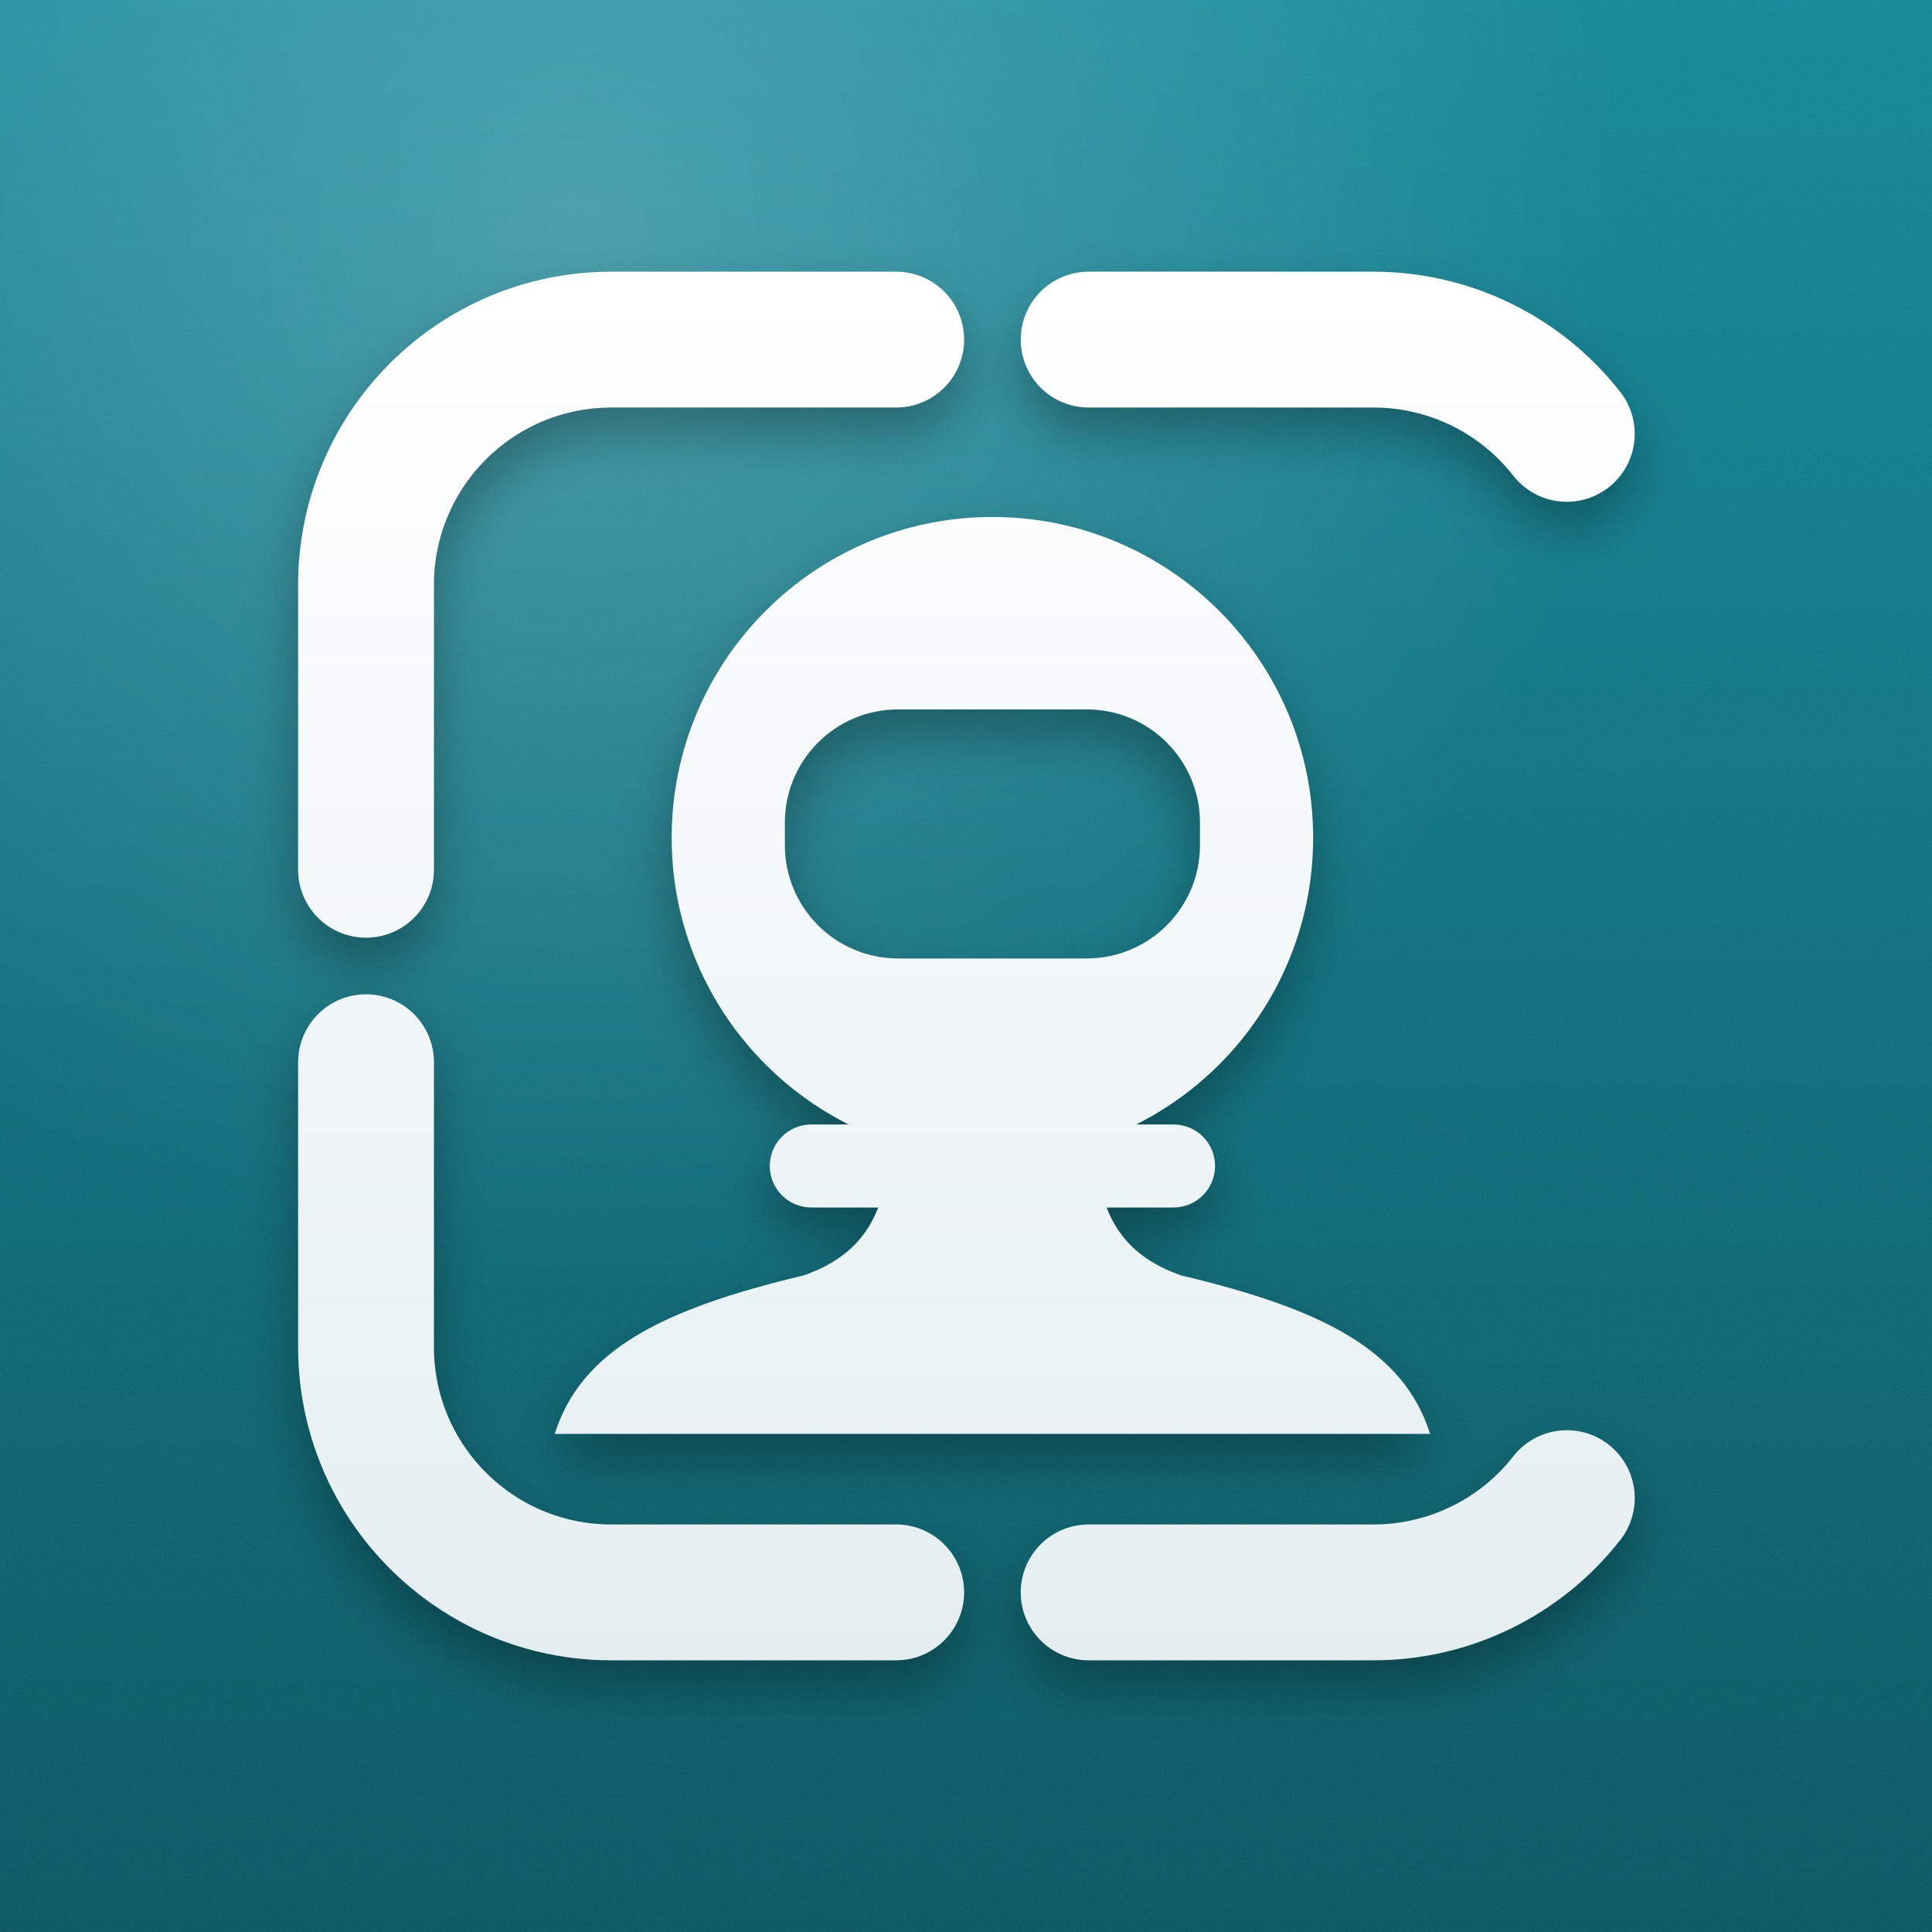
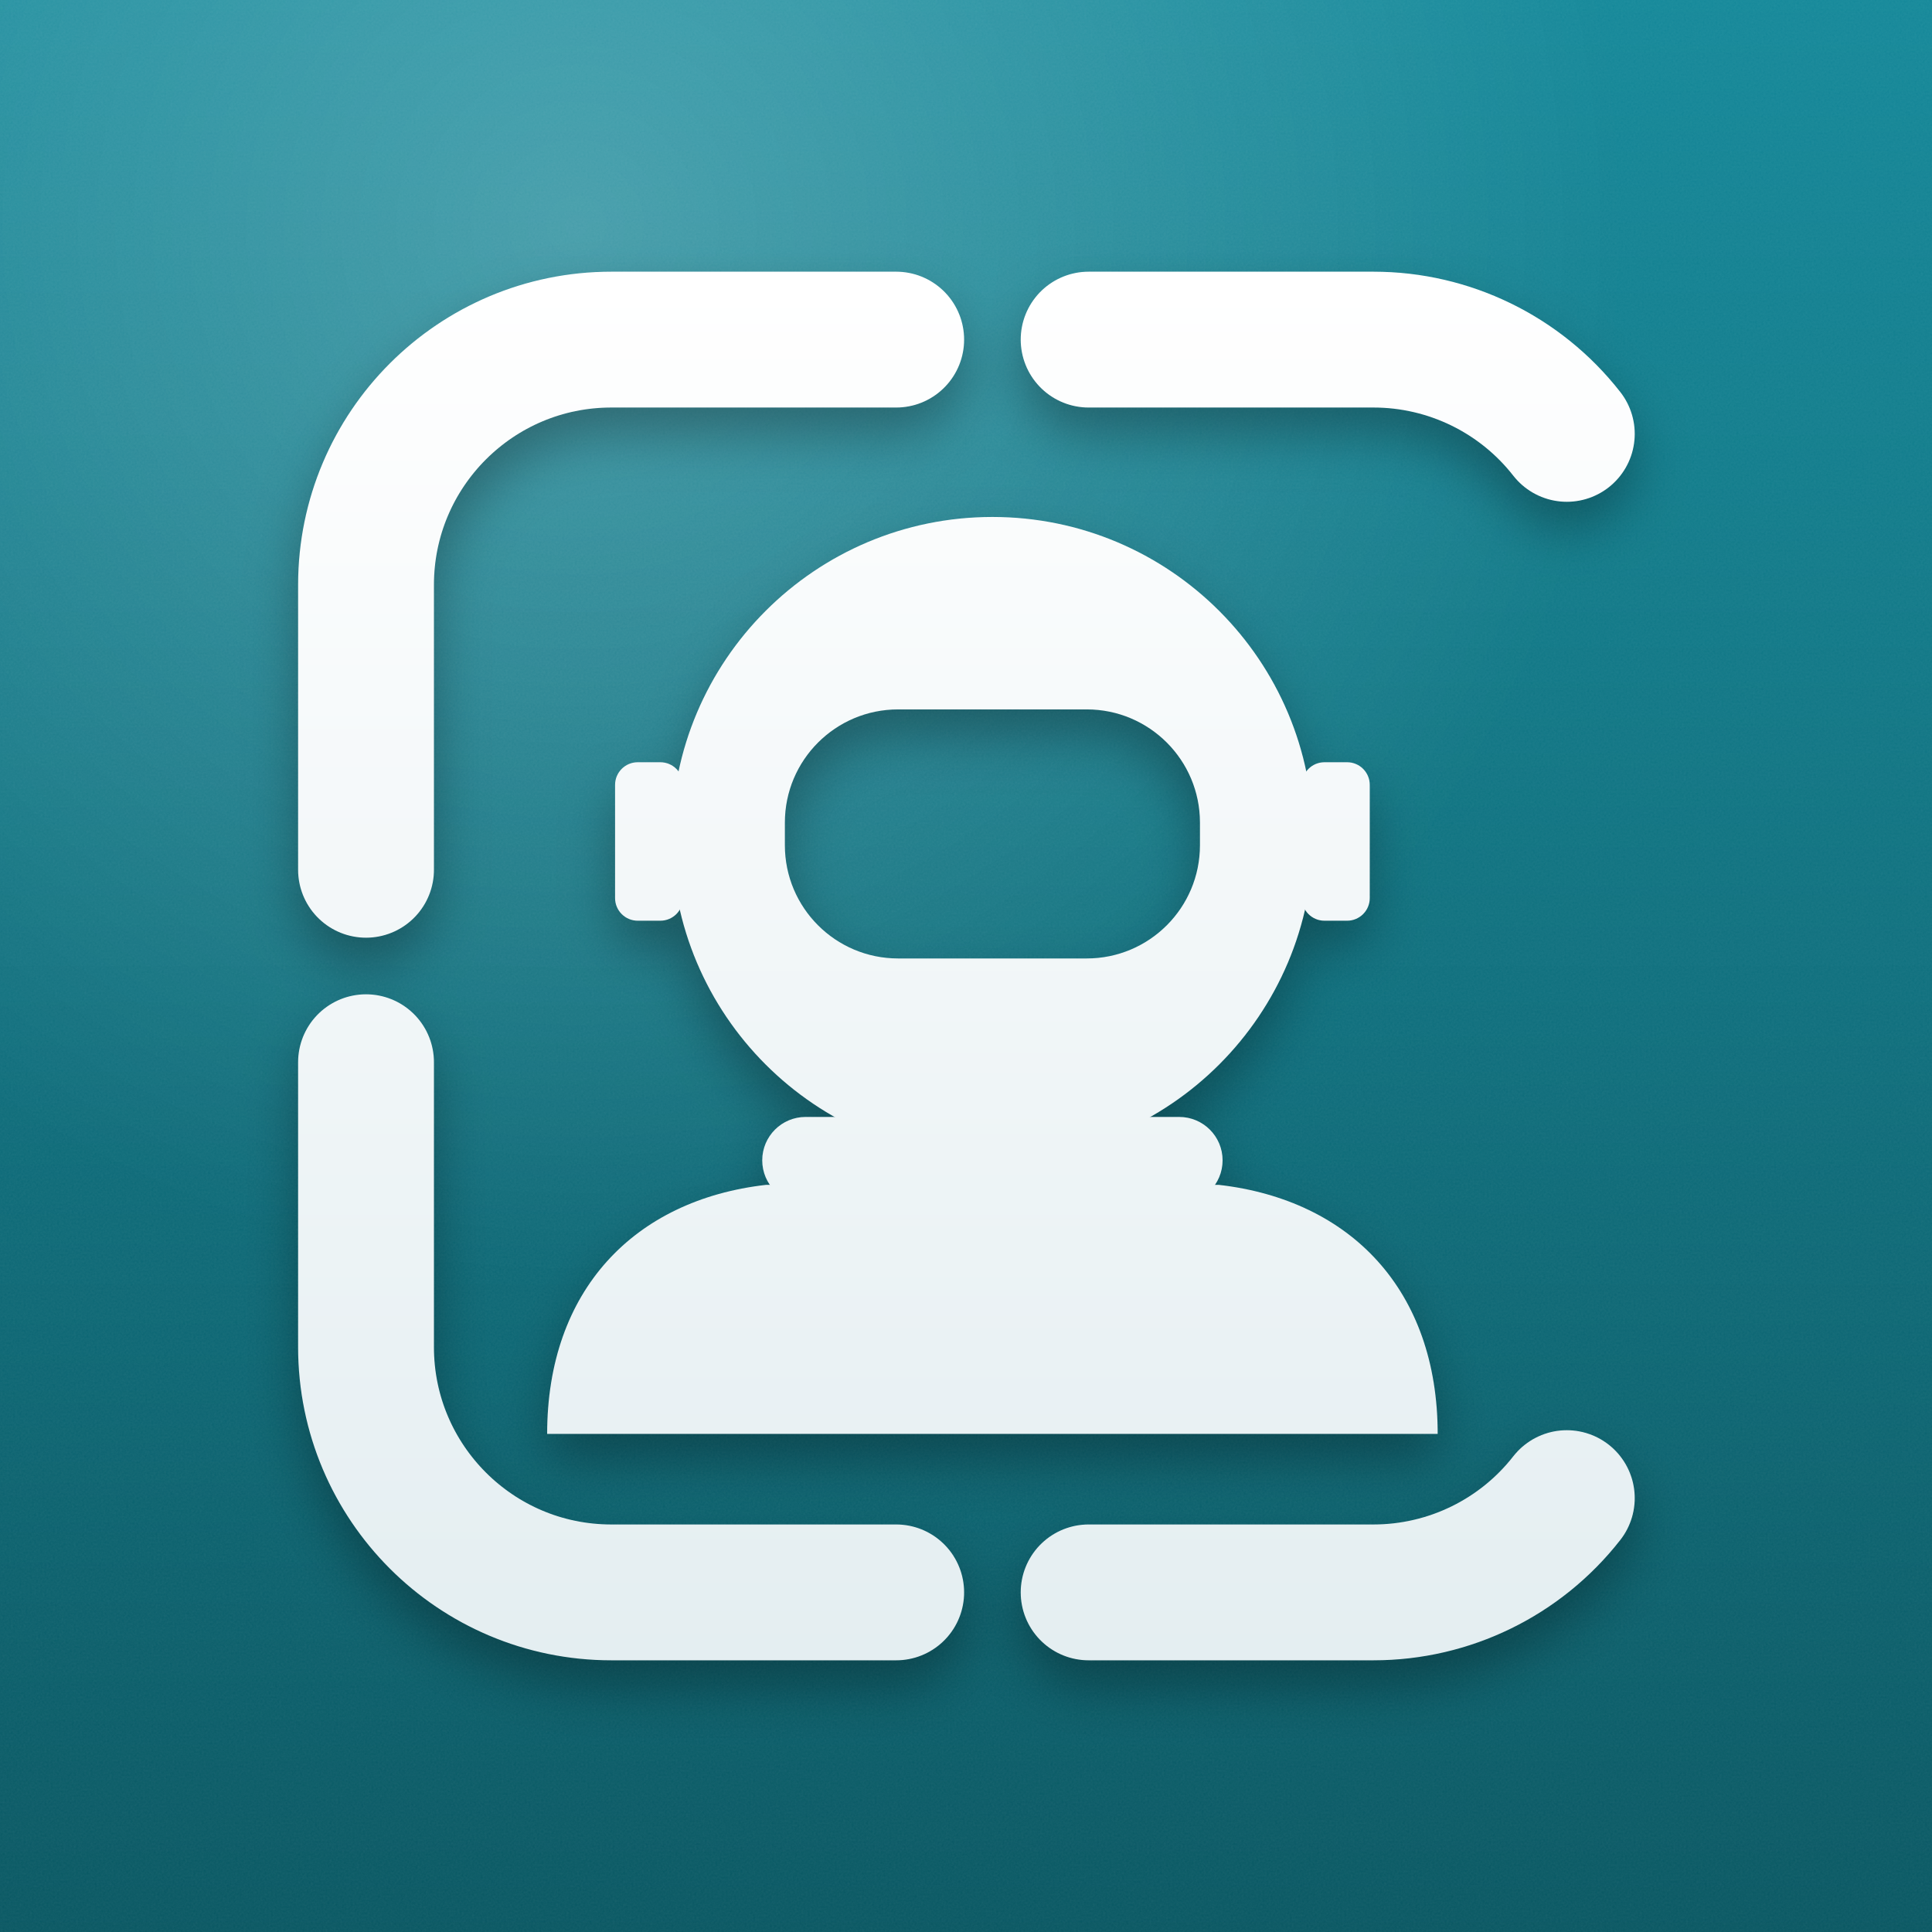
<svg xmlns="http://www.w3.org/2000/svg" viewBox="0 0 1024 1024">
  <defs>
    <linearGradient id="field" x1="0" y1="0" x2="0" y2="1">
      <stop offset="0" stop-color="#15899A" />
      <stop offset="1" stop-color="#0A5863" />
    </linearGradient>
    <radialGradient id="light" cx="0.3" cy="0.12" r="0.9">
      <stop offset="0" stop-color="#FFFFFF" stop-opacity="0.22" />
      <stop offset="0.6" stop-color="#FFFFFF" stop-opacity="0" />
    </radialGradient>
    <linearGradient id="mark" gradientUnits="userSpaceOnUse" x1="0" y1="150" x2="0" y2="880">
      <stop offset="0" stop-color="#FFFFFF" />
      <stop offset="1" stop-color="#E4EEF1" />
    </linearGradient>
    <filter id="grain" x="0" y="0" width="1" height="1" color-interpolation-filters="sRGB">
      <feTurbulence type="fractalNoise" baseFrequency="0.9" numOctaves="2" seed="7" result="n" />
      <feColorMatrix in="n" type="matrix" values="0 0 0 0 1  0 0 0 0 1  0 0 0 0 1  0.33 0.33 0.33 0 -0.28" />
    </filter>
    <filter id="shadow" x="-0.2" y="-0.2" width="1.4" height="1.4" color-interpolation-filters="sRGB">
      <feGaussianBlur in="SourceAlpha" stdDeviation="14" />
      <feOffset dy="14" />
      <feComponentTransfer>
        <feFuncA type="linear" slope="0.30" />
      </feComponentTransfer>
    </filter>
    <mask id="cut" maskUnits="userSpaceOnUse" x="0" y="0" width="1024" height="1024">
      <rect width="1024" height="1024" fill="#FFFFFF" />
      <rect fill="#000000" stroke="none" x="416" y="376" width="220" height="132" rx="60" />
    </mask>
    <g id="glyph" mask="url(#cut)">
      <g fill="none" stroke-width="72" stroke-linecap="round" stroke-linejoin="round">
        <path d="M 475 180 H 324 A 130 130 0 0 0 194 310 V 461" />
        <path d="M 475 844 H 324 A 130 130 0 0 1 194 714 V 563" />
        <path d="M 577 180 H 728 A 130 130 0 0 1 830.44 229.96" />
        <path d="M 577 844 H 728 A 130 130 0 0 0 830.44 794.04" />
      </g>
      <g stroke="none">
-         <path d="M 472 596 C 472 640 460 664 426 676 C 350 694 308 716 294 760 H 758 C 744 716 702 694 626 676 C 592 664 580 640 580 596 Z" />
+         <rect x="404" y="592" width="244" height="46" rx="23" />
+         <path d="M 290 760 C 290 684 336 636 406 628 H 646 C 716 636 762 684 762 760 Z" />
        <circle cx="526" cy="444" r="170" />
-         <rect x="408" y="596" width="236" height="44" rx="22" />
+         <rect x="326" y="404" width="36" height="84" rx="12" />
+         <rect x="690" y="404" width="36" height="84" rx="12" />
      </g>
    </g>
  </defs>
  <rect width="1024" height="1024" fill="url(#field)" />
  <rect width="1024" height="1024" fill="url(#light)" />
  <rect width="1024" height="1024" filter="url(#grain)" opacity="0.10" />
  <use href="#glyph" fill="#000000" stroke="#000000" filter="url(#shadow)" />
  <use href="#glyph" fill="url(#mark)" stroke="url(#mark)" />
</svg>
